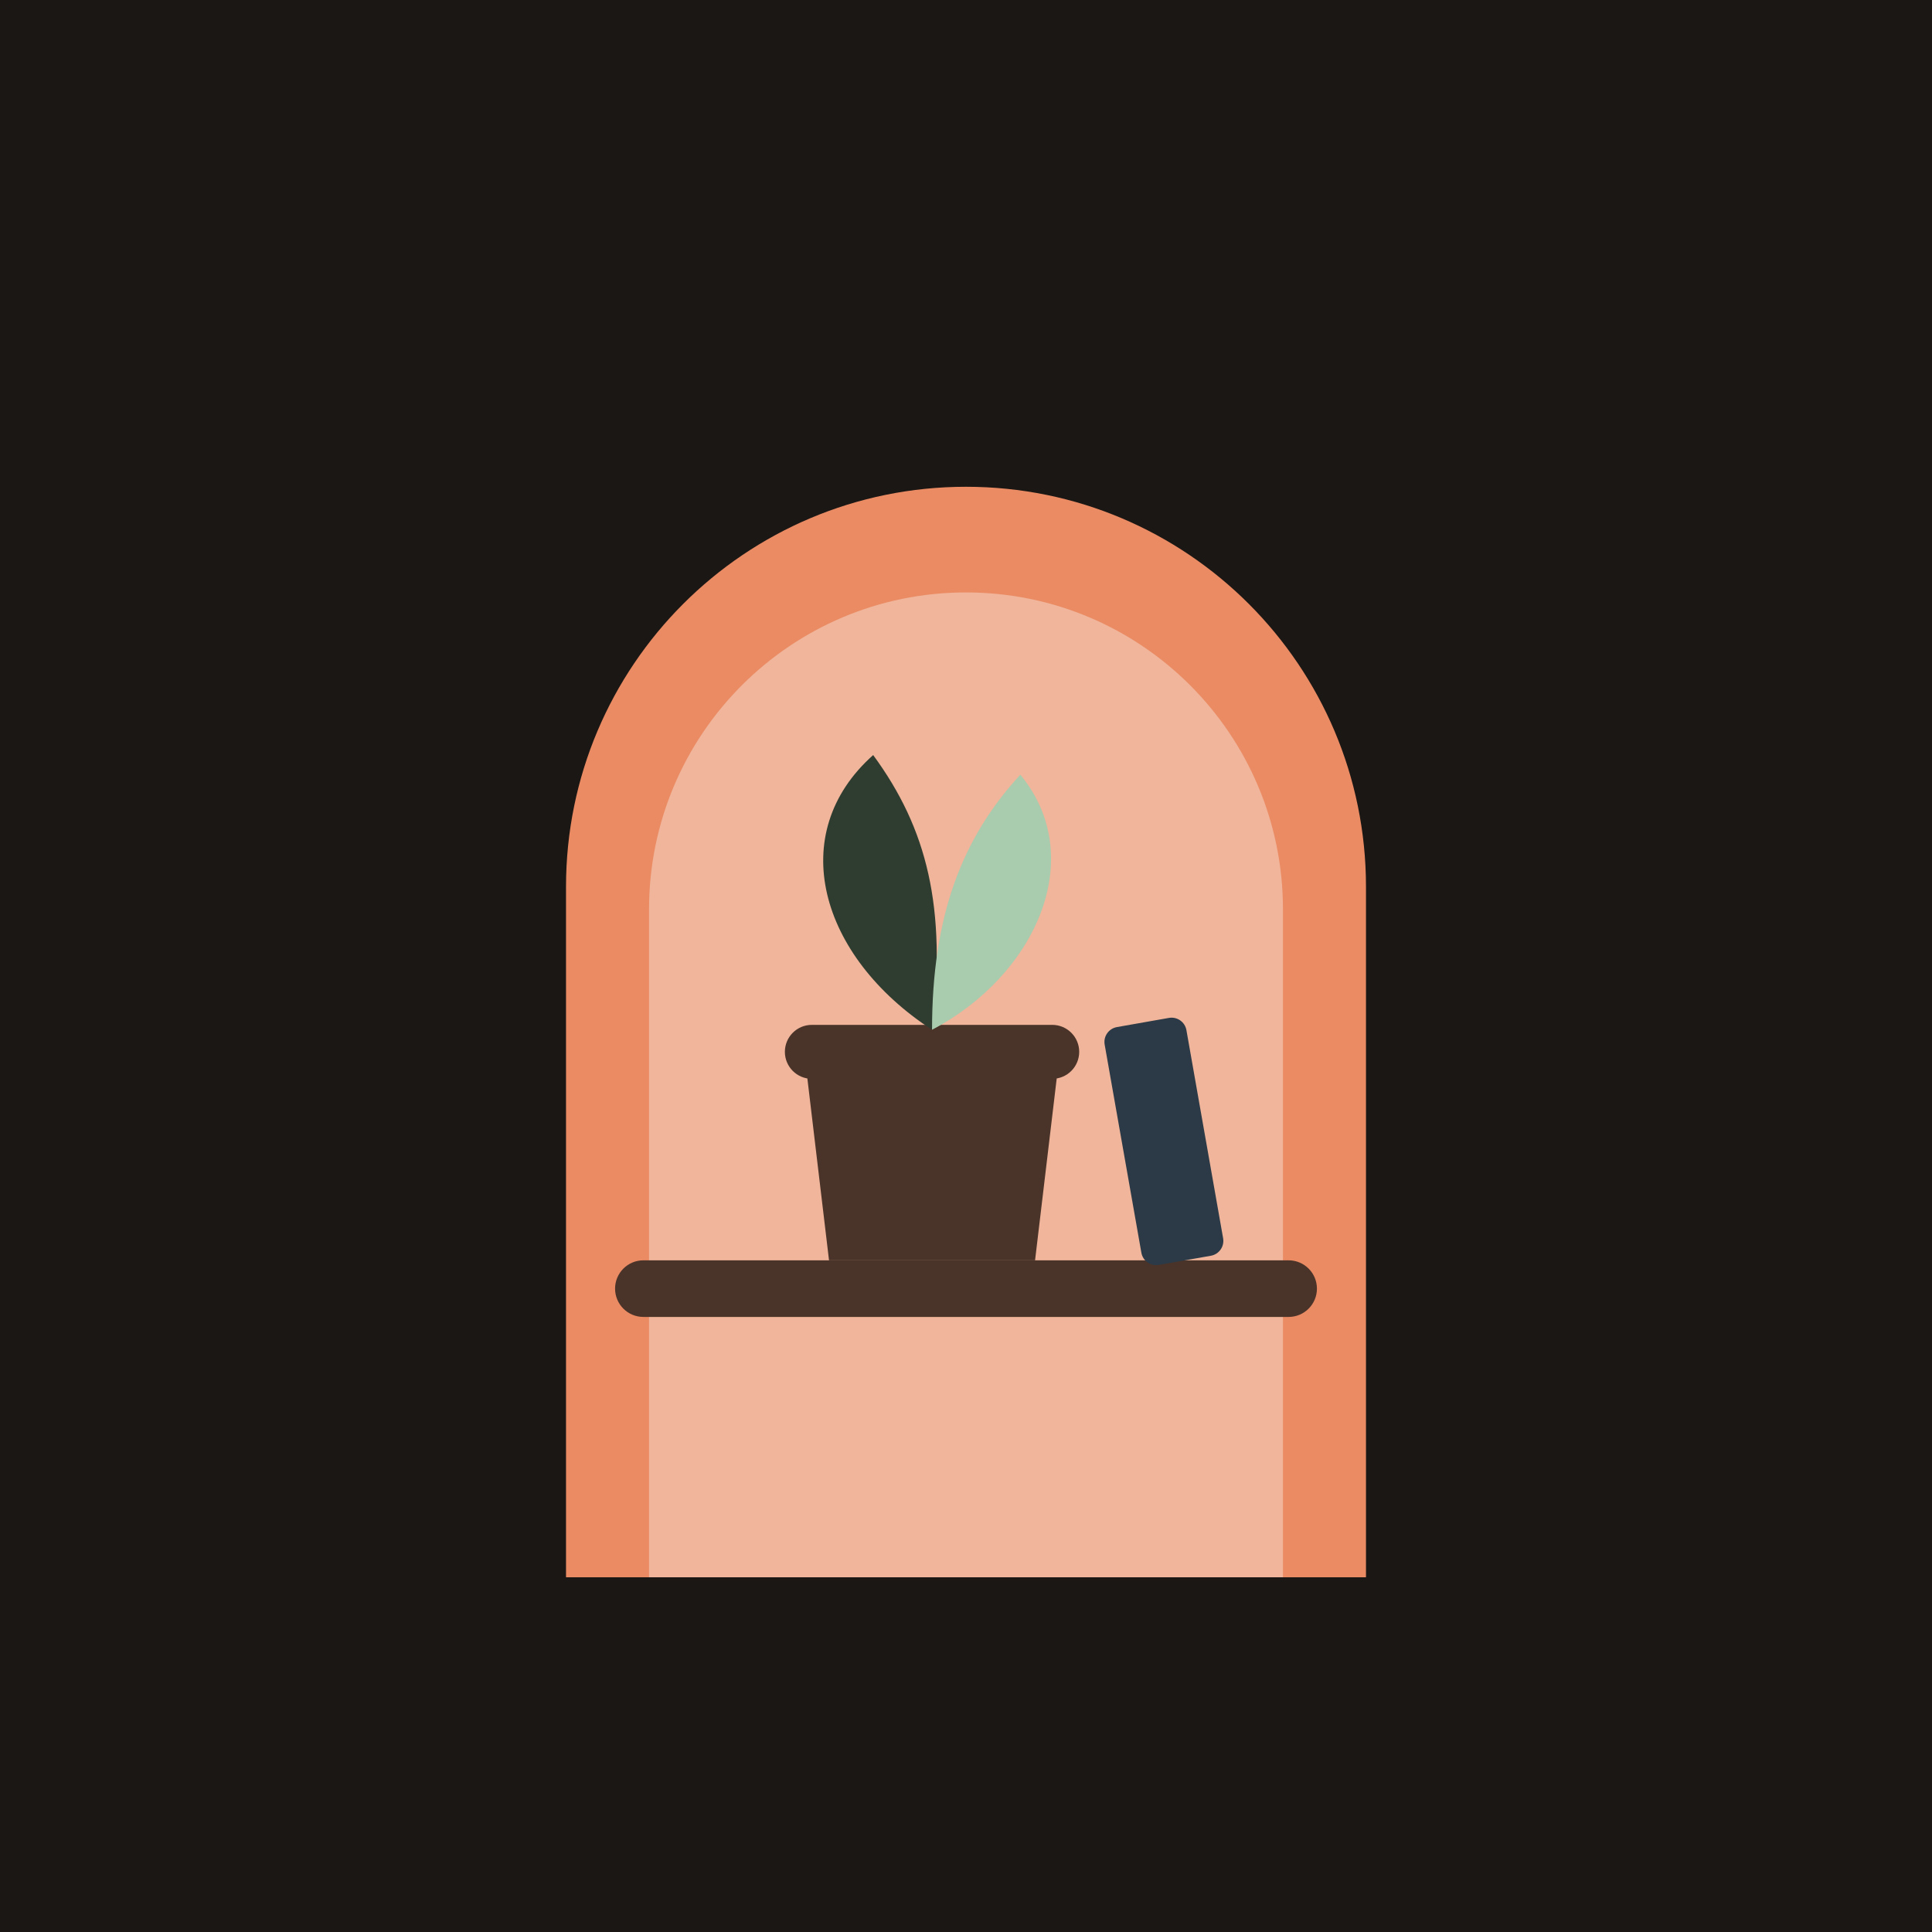
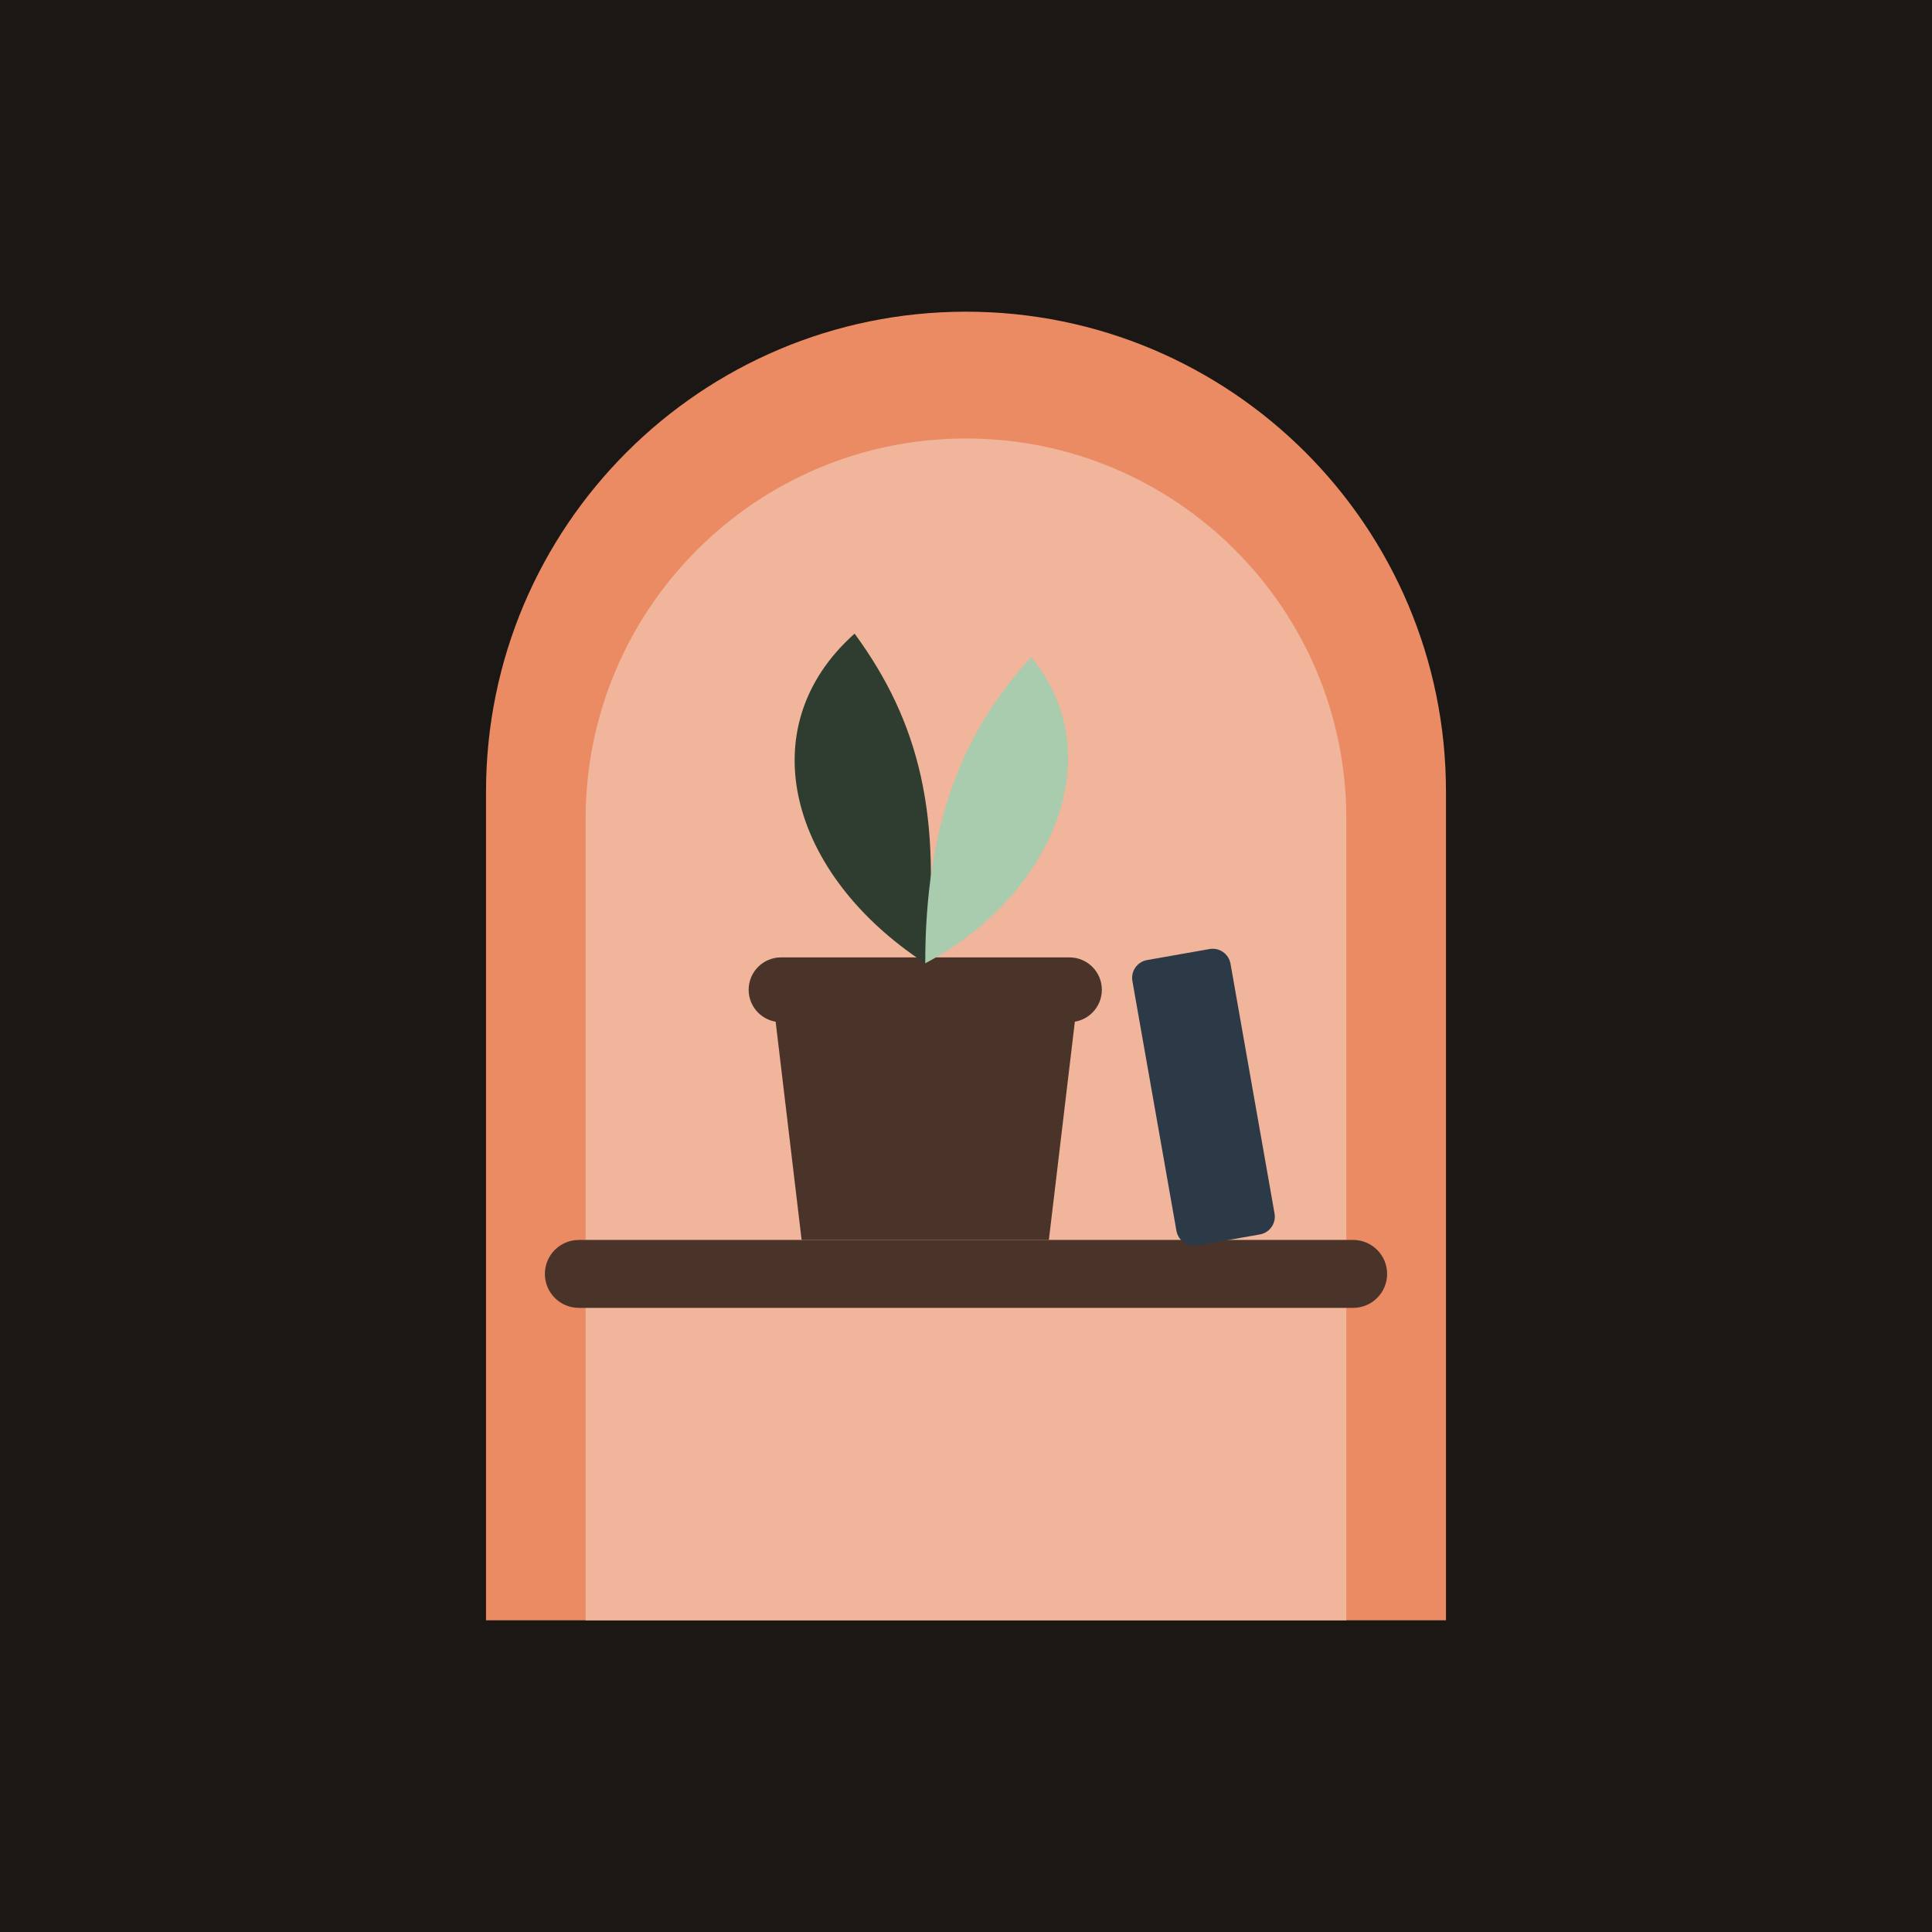
<svg xmlns="http://www.w3.org/2000/svg" viewBox="0 0 1024 1024">
  <rect width="1024" height="1024" fill="#1B1714" />
-   <path d="M300 836V470a212 212 0 0 1 424 0v366Z" fill="#EA8B64" />
-   <path d="M344 836V482a168 168 0 0 1 336 0v354Z" fill="#F0B59A" />
-   <rect x="326" y="668" width="372" height="30" rx="15" fill="#4A3329" />
-   <g transform="translate(494 668) scale(1.3) translate(-494 -668)">
-     <path d="M452 668l-10-84h104l-10 84Z" fill="#4A3329" />
-     <rect x="434" y="572" width="120" height="22" rx="11" fill="#4A3329" />
-     <path d="M494 574c-46-30-60-80-24-112 22 30 30 62 24 112Z" fill="#2F3D31" />
-     <path d="M494 574c42-22 64-70 36-104-24 26-36 58-36 104Z" fill="#A9CBAE" />
+   <g transform="translate(512 512) scale(1.2) translate(-512 -547)">
+     <path d="M300 836V470a212 212 0 0 1 424 0v366Z" fill="#EA8B64" />
+     <path d="M344 836V482a168 168 0 0 1 336 0v354Z" fill="#F0B59A" />
  </g>
-   <rect x="606" y="540" width="44" height="128" rx="8" fill="#2B3A46" transform="rotate(-10 628 668)" />
+   <g transform="translate(512 512) scale(1.2) translate(-512 -547)">
+     <rect x="326" y="668" width="372" height="30" rx="15" fill="#4A3329" />
+     <g transform="translate(494 668) scale(1.3) translate(-494 -668)">
+       <path d="M452 668l-10-84h104l-10 84Z" fill="#4A3329" />
+       <rect x="434" y="572" width="120" height="22" rx="11" fill="#4A3329" />
+       <path d="M494 574c-46-30-60-80-24-112 22 30 30 62 24 112Z" fill="#2F3D31" />
+       <path d="M494 574c42-22 64-70 36-104-24 26-36 58-36 104Z" fill="#A9CBAE" />
+     </g>
+     <rect x="606" y="540" width="44" height="128" rx="8" fill="#2B3A46" transform="rotate(-10 628 668)" />
+   </g>
</svg>
